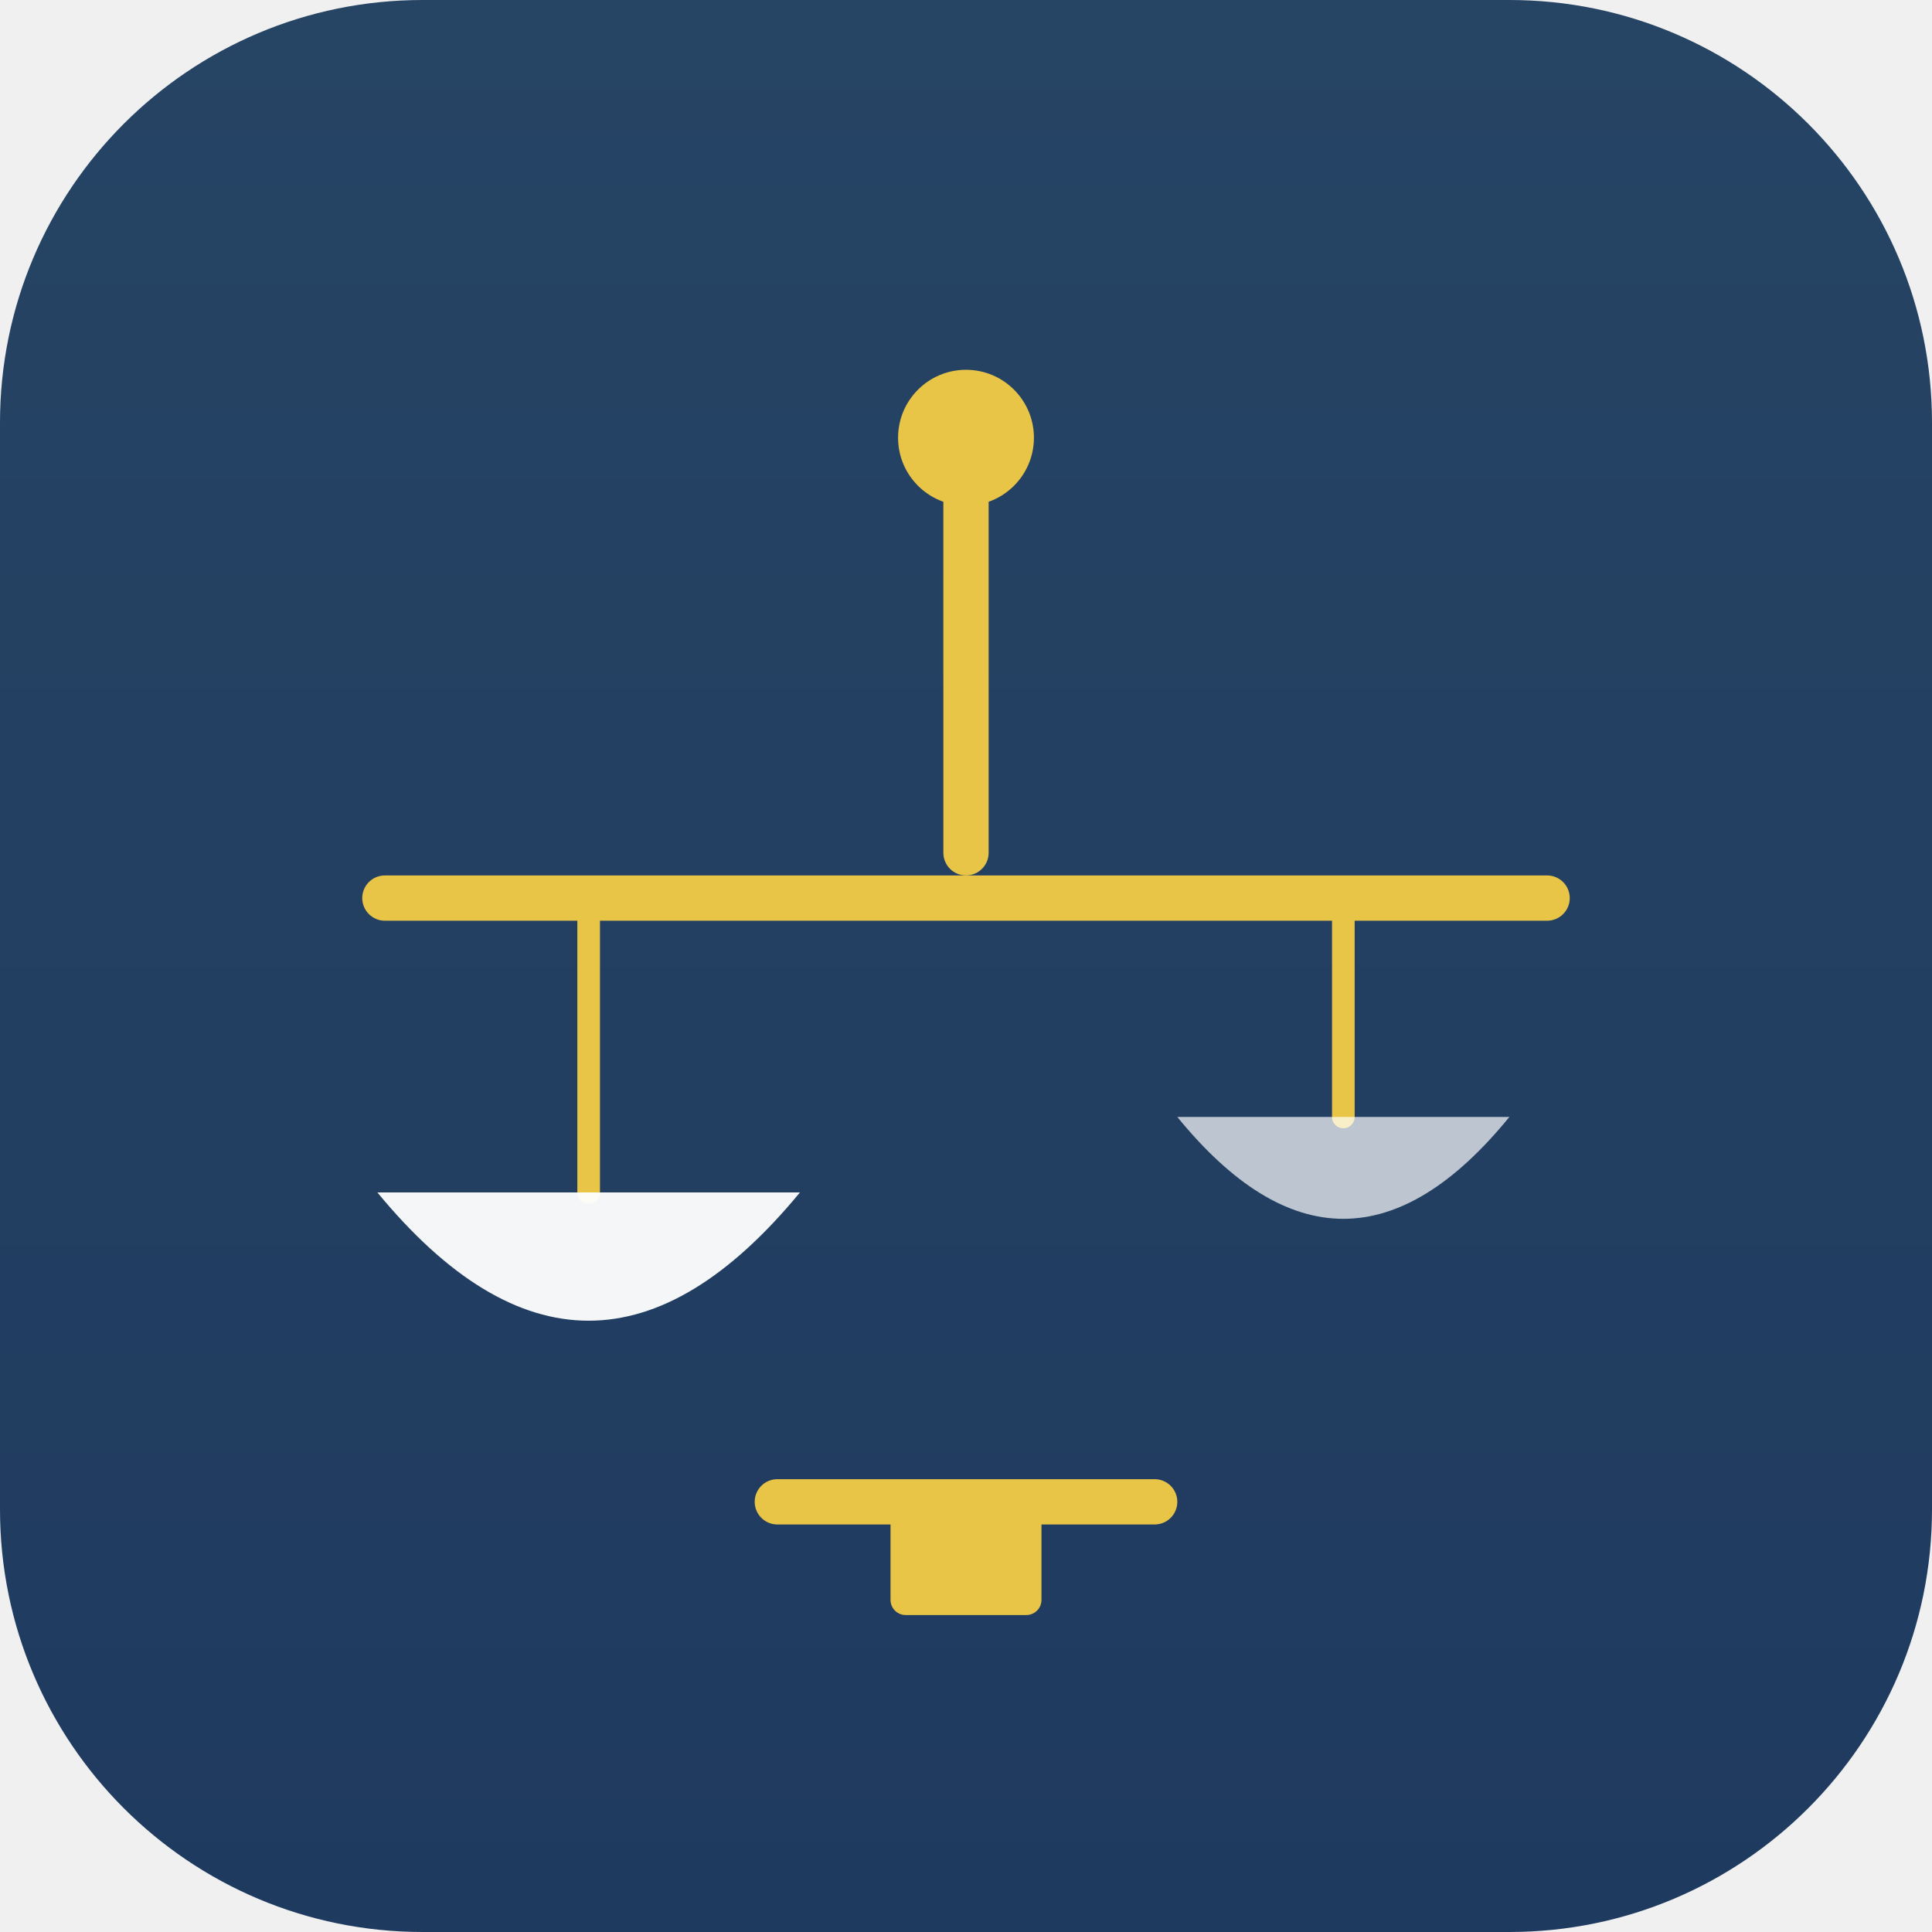
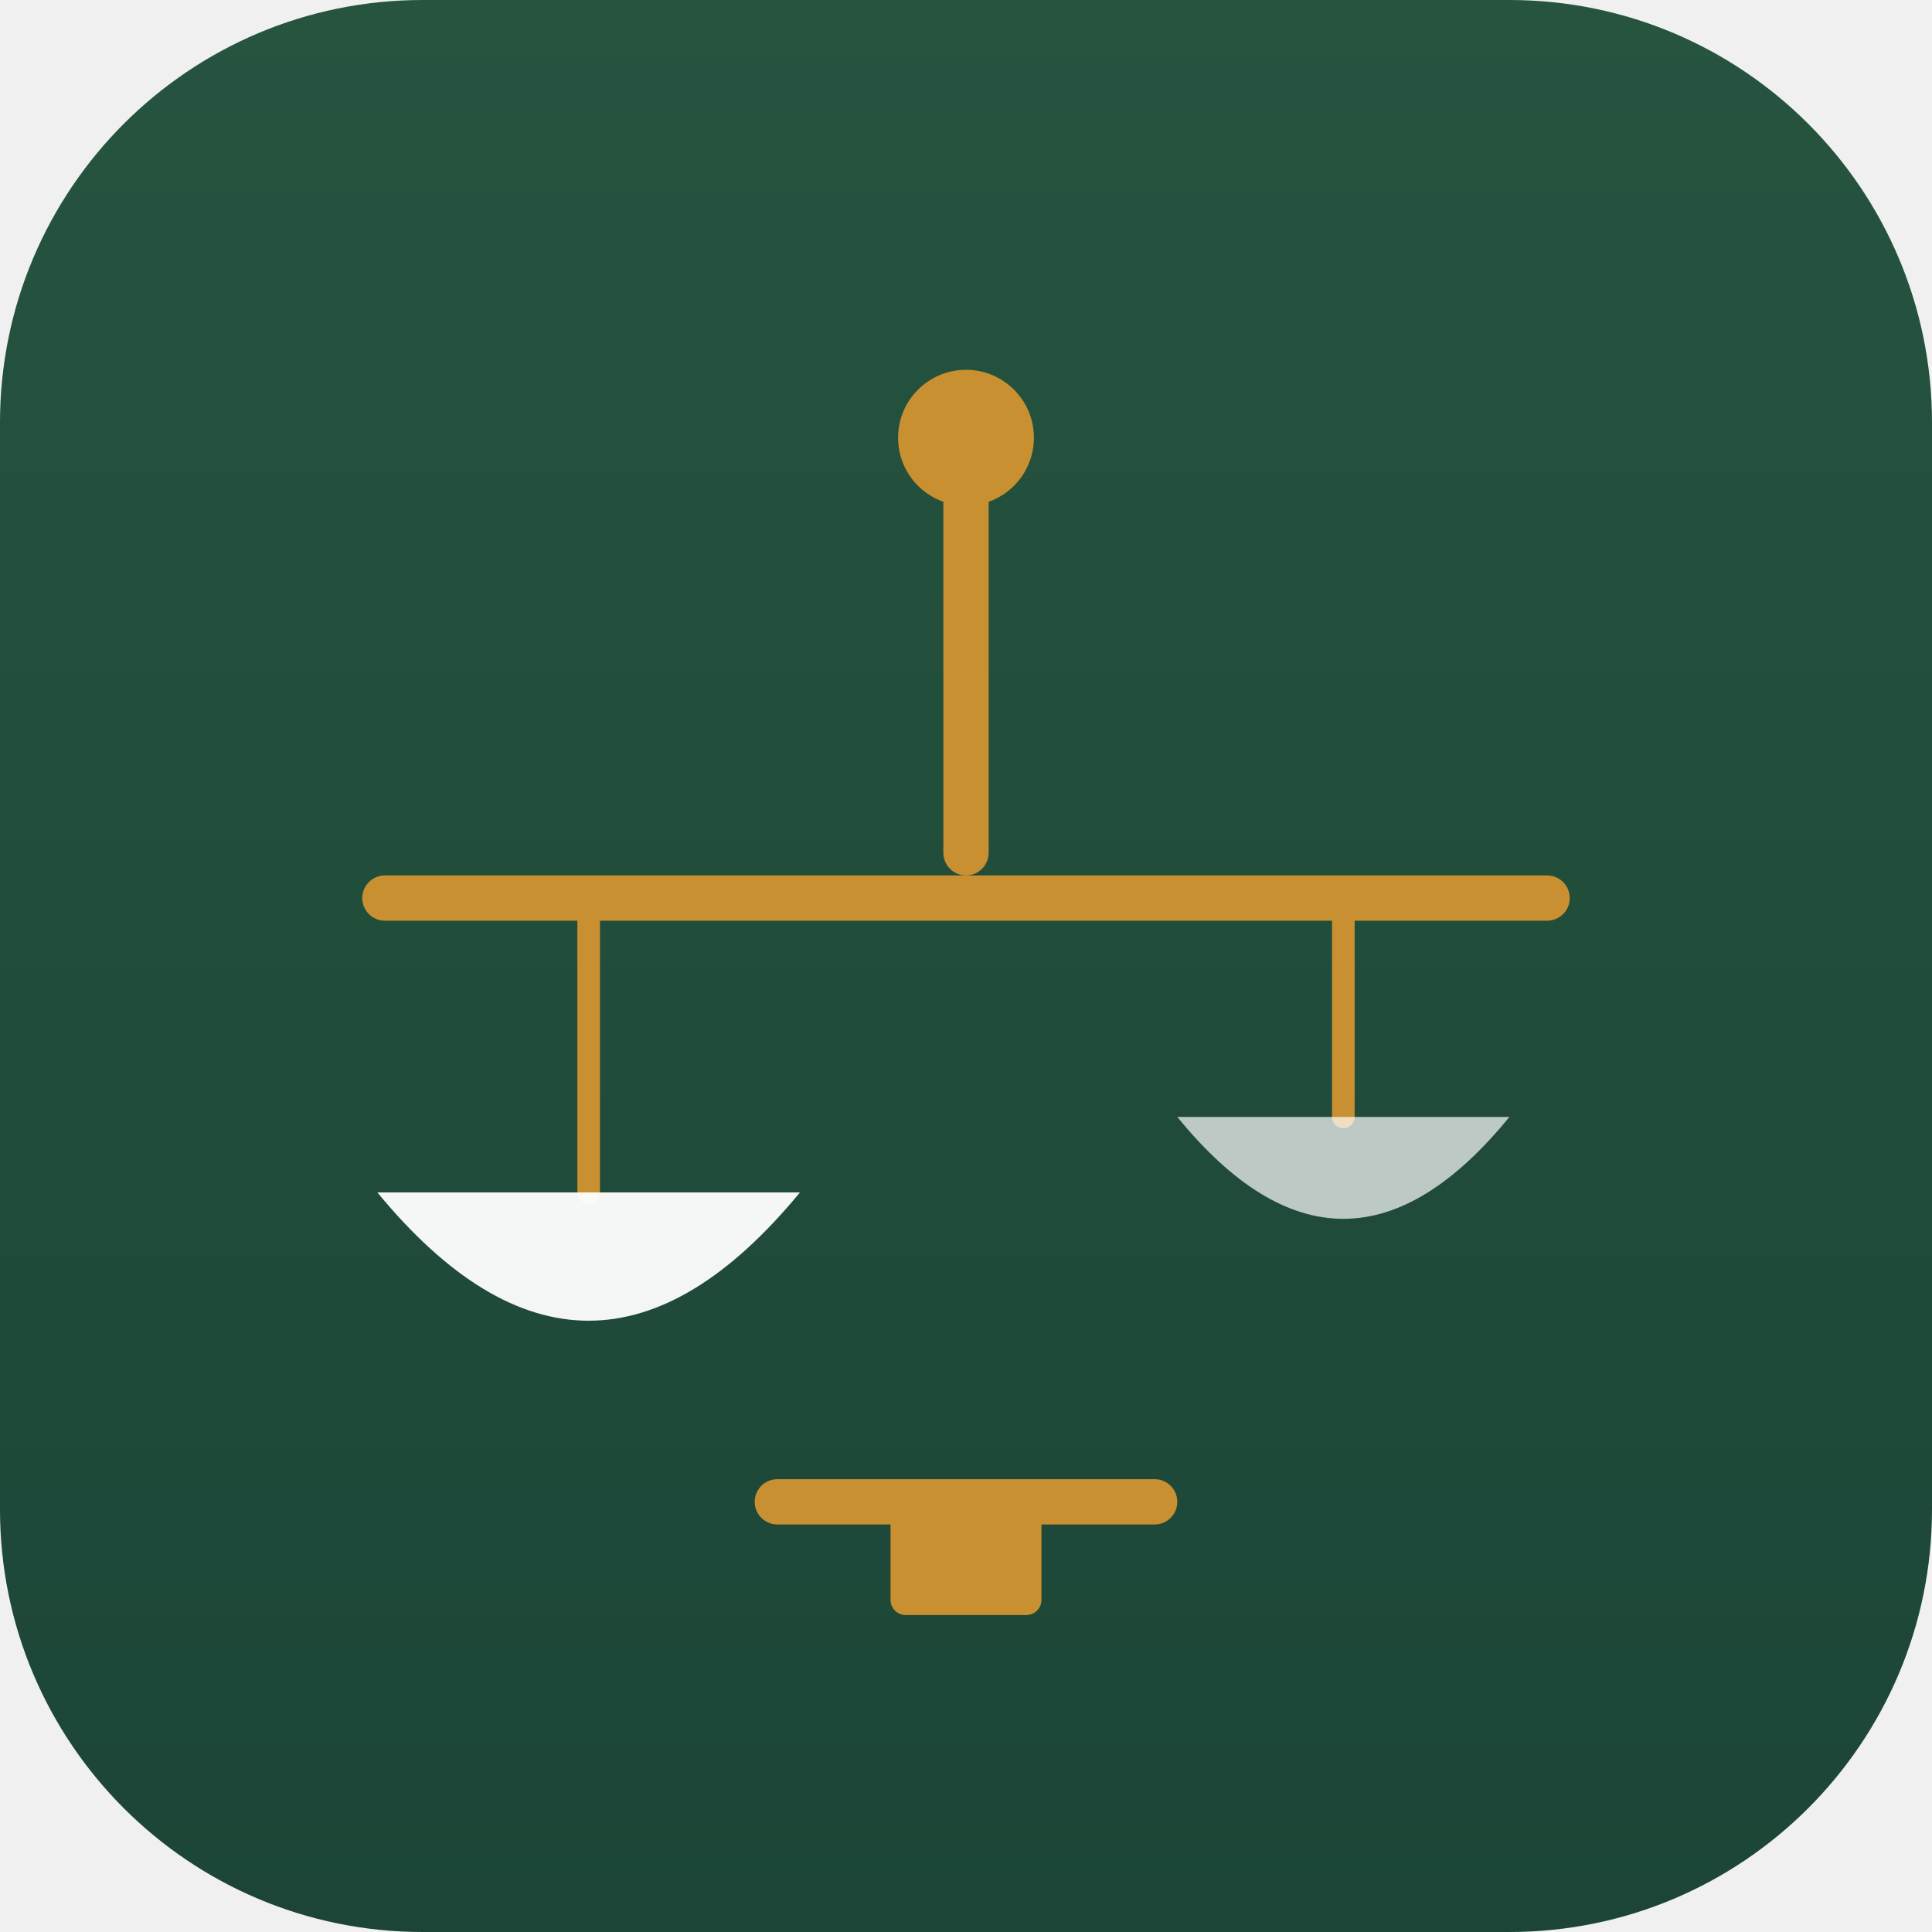
<svg xmlns="http://www.w3.org/2000/svg" viewBox="0 0 256 256" width="256" height="256">
  <defs>
    <linearGradient id="bg" x1="0" y1="0" x2="0" y2="1">
-       <stop offset="0" stop-color="#264464" />
-       <stop offset="1" stop-color="#1F3A5F" />
+       <stop offset="0" stop-color="#26543F" />
+       <stop offset="1" stop-color="#1C4537" />
    </linearGradient>
  </defs>
  <rect x="0" y="0" width="256" height="256" rx="56" fill="url(#bg)" />
-   <rect x="48" y="116" width="160" height="6" rx="3" fill="#E8C547" />
-   <rect x="125" y="60" width="6" height="56" rx="3" fill="#E8C547" />
-   <circle cx="128" cy="58" r="9" fill="#E8C547" />
-   <line x1="78" y1="122" x2="78" y2="158" stroke="#E8C547" stroke-width="3" stroke-linecap="round" />
+   <rect x="48" y="116" width="160" height="6" rx="3" fill="#C89030" />
+   <rect x="125" y="60" width="6" height="56" rx="3" fill="#C89030" />
+   <circle cx="128" cy="58" r="9" fill="#C89030" />
+   <line x1="78" y1="122" x2="78" y2="158" stroke="#C89030" stroke-width="3" stroke-linecap="round" />
  <path d="M 50 158 Q 78 192 106 158 Z" fill="#FFFFFF" opacity="0.95" />
-   <line x1="178" y1="122" x2="178" y2="148" stroke="#E8C547" stroke-width="3" stroke-linecap="round" />
+   <line x1="178" y1="122" x2="178" y2="148" stroke="#C89030" stroke-width="3" stroke-linecap="round" />
  <path d="M 156 148 Q 178 175 200 148 Z" fill="#FFFFFF" opacity="0.7" />
-   <rect x="100" y="196" width="56" height="6" rx="3" fill="#E8C547" />
-   <rect x="118" y="200" width="20" height="14" rx="2" fill="#E8C547" />
+   <rect x="100" y="196" width="56" height="6" rx="3" fill="#C89030" />
+   <rect x="118" y="200" width="20" height="14" rx="2" fill="#C89030" />
</svg>
